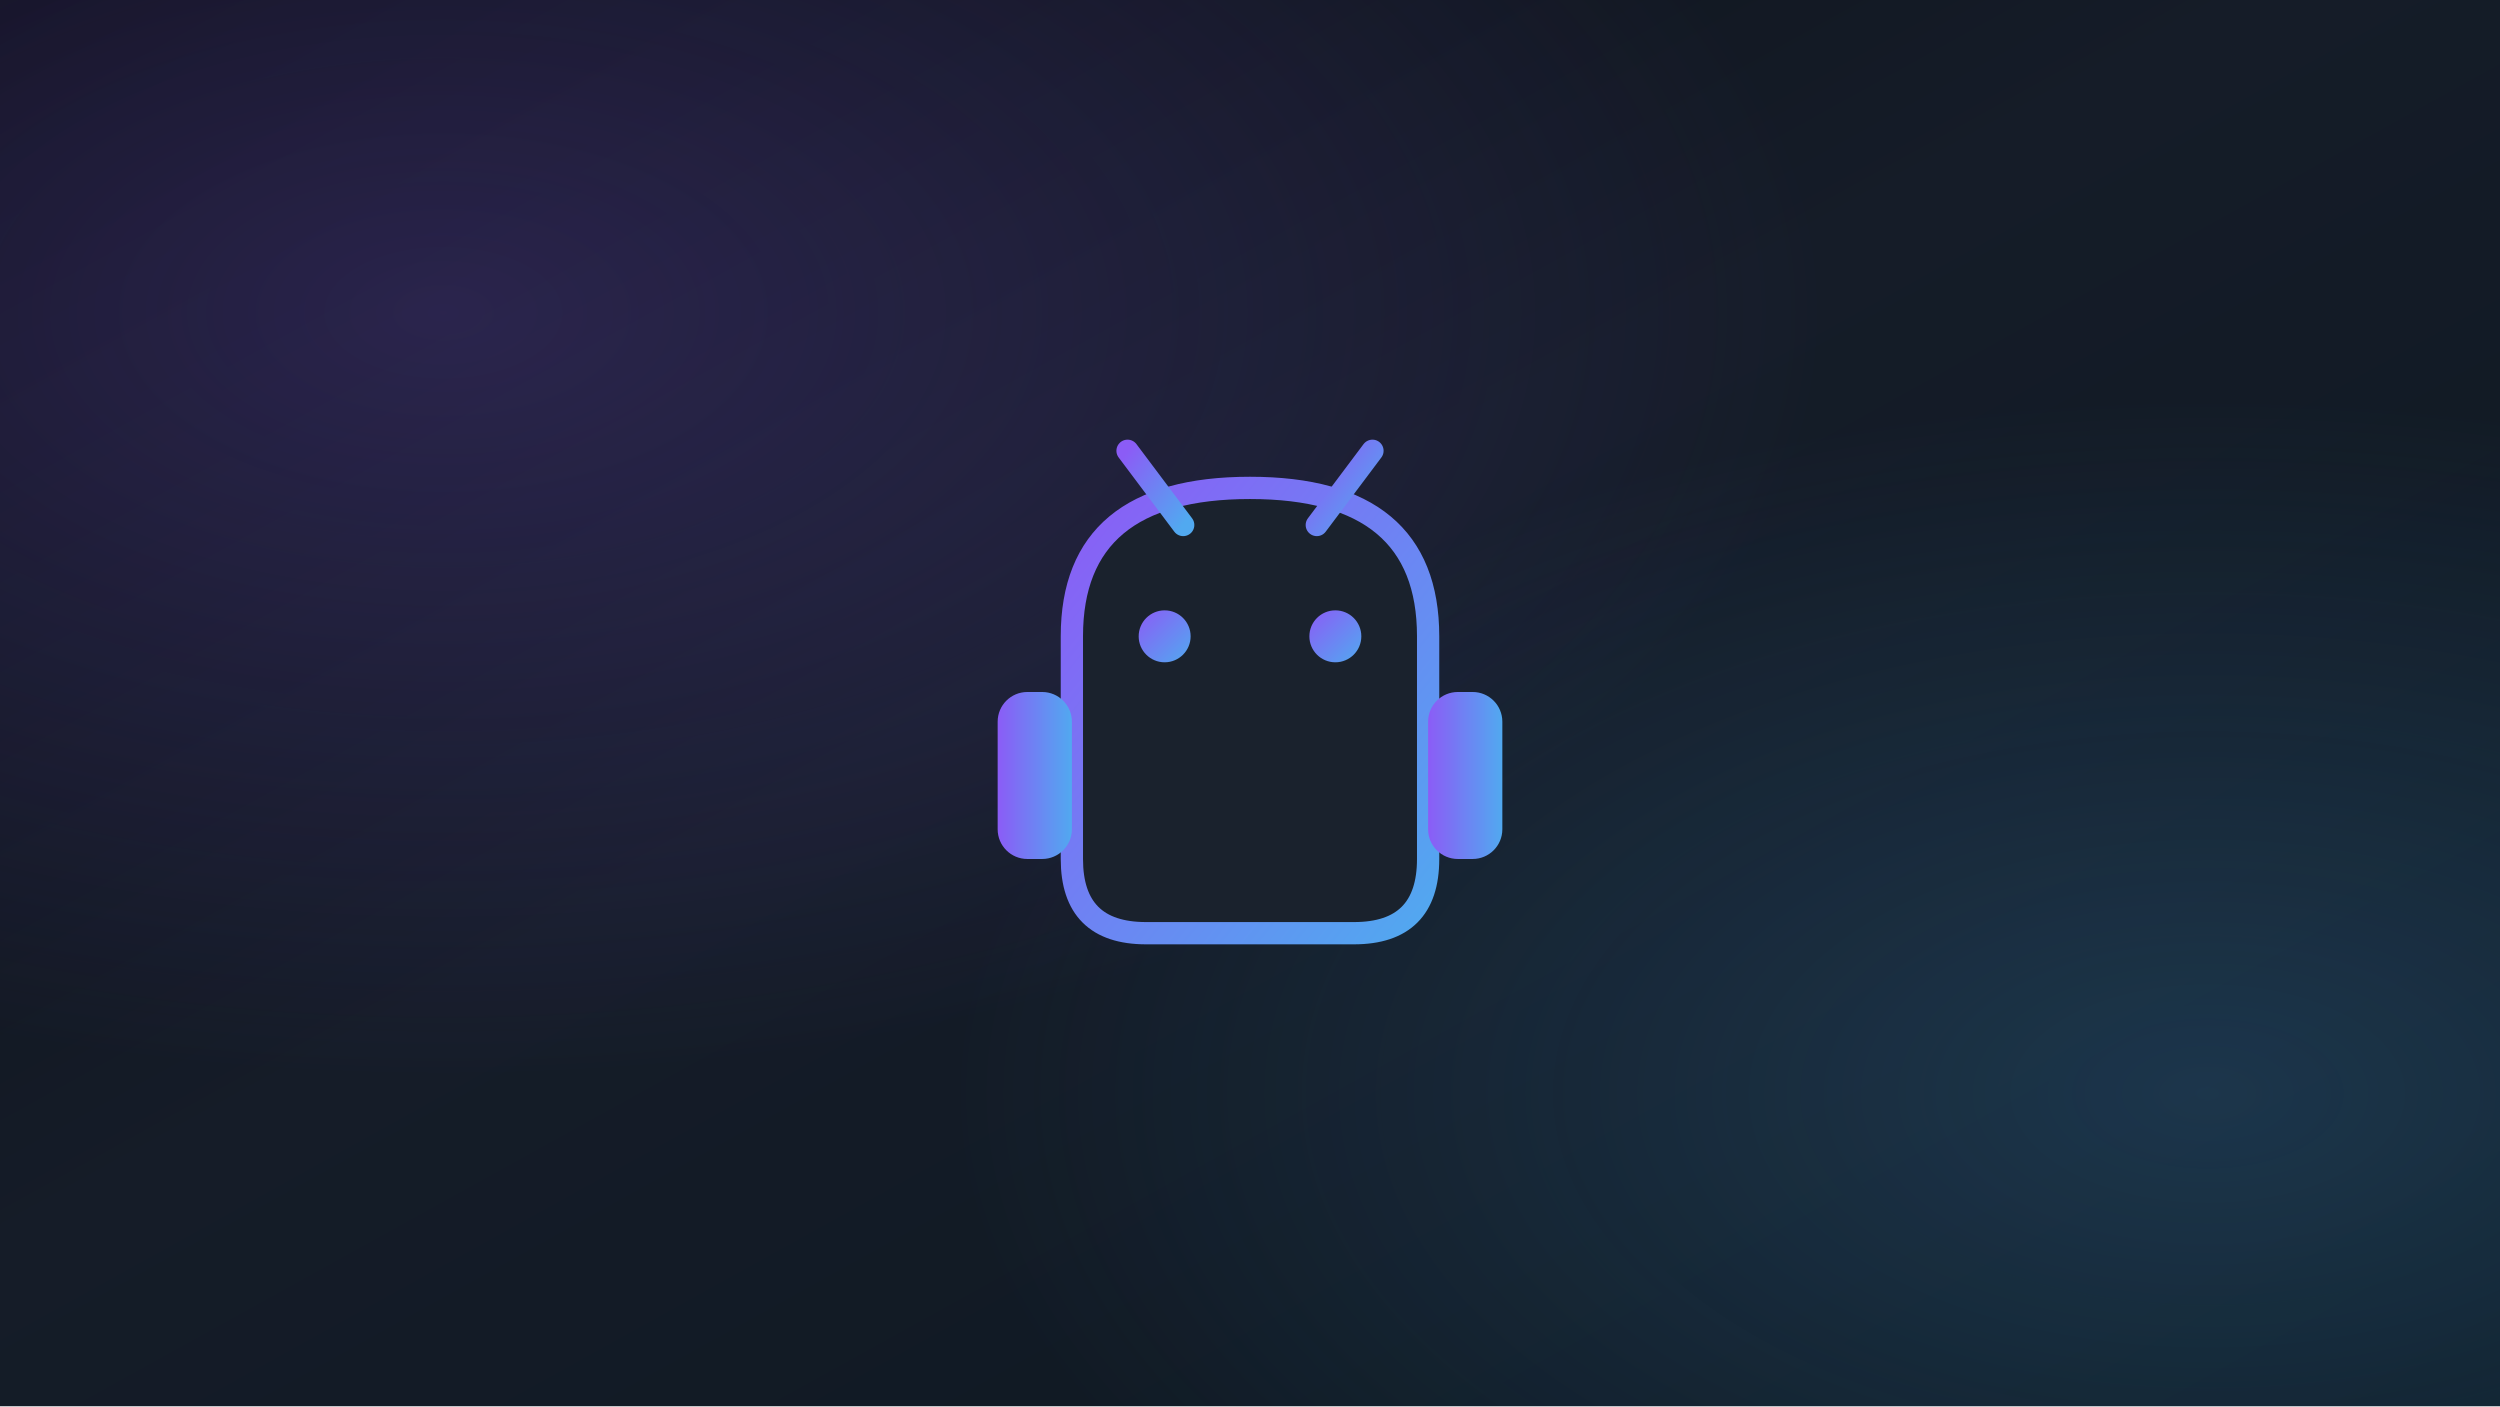
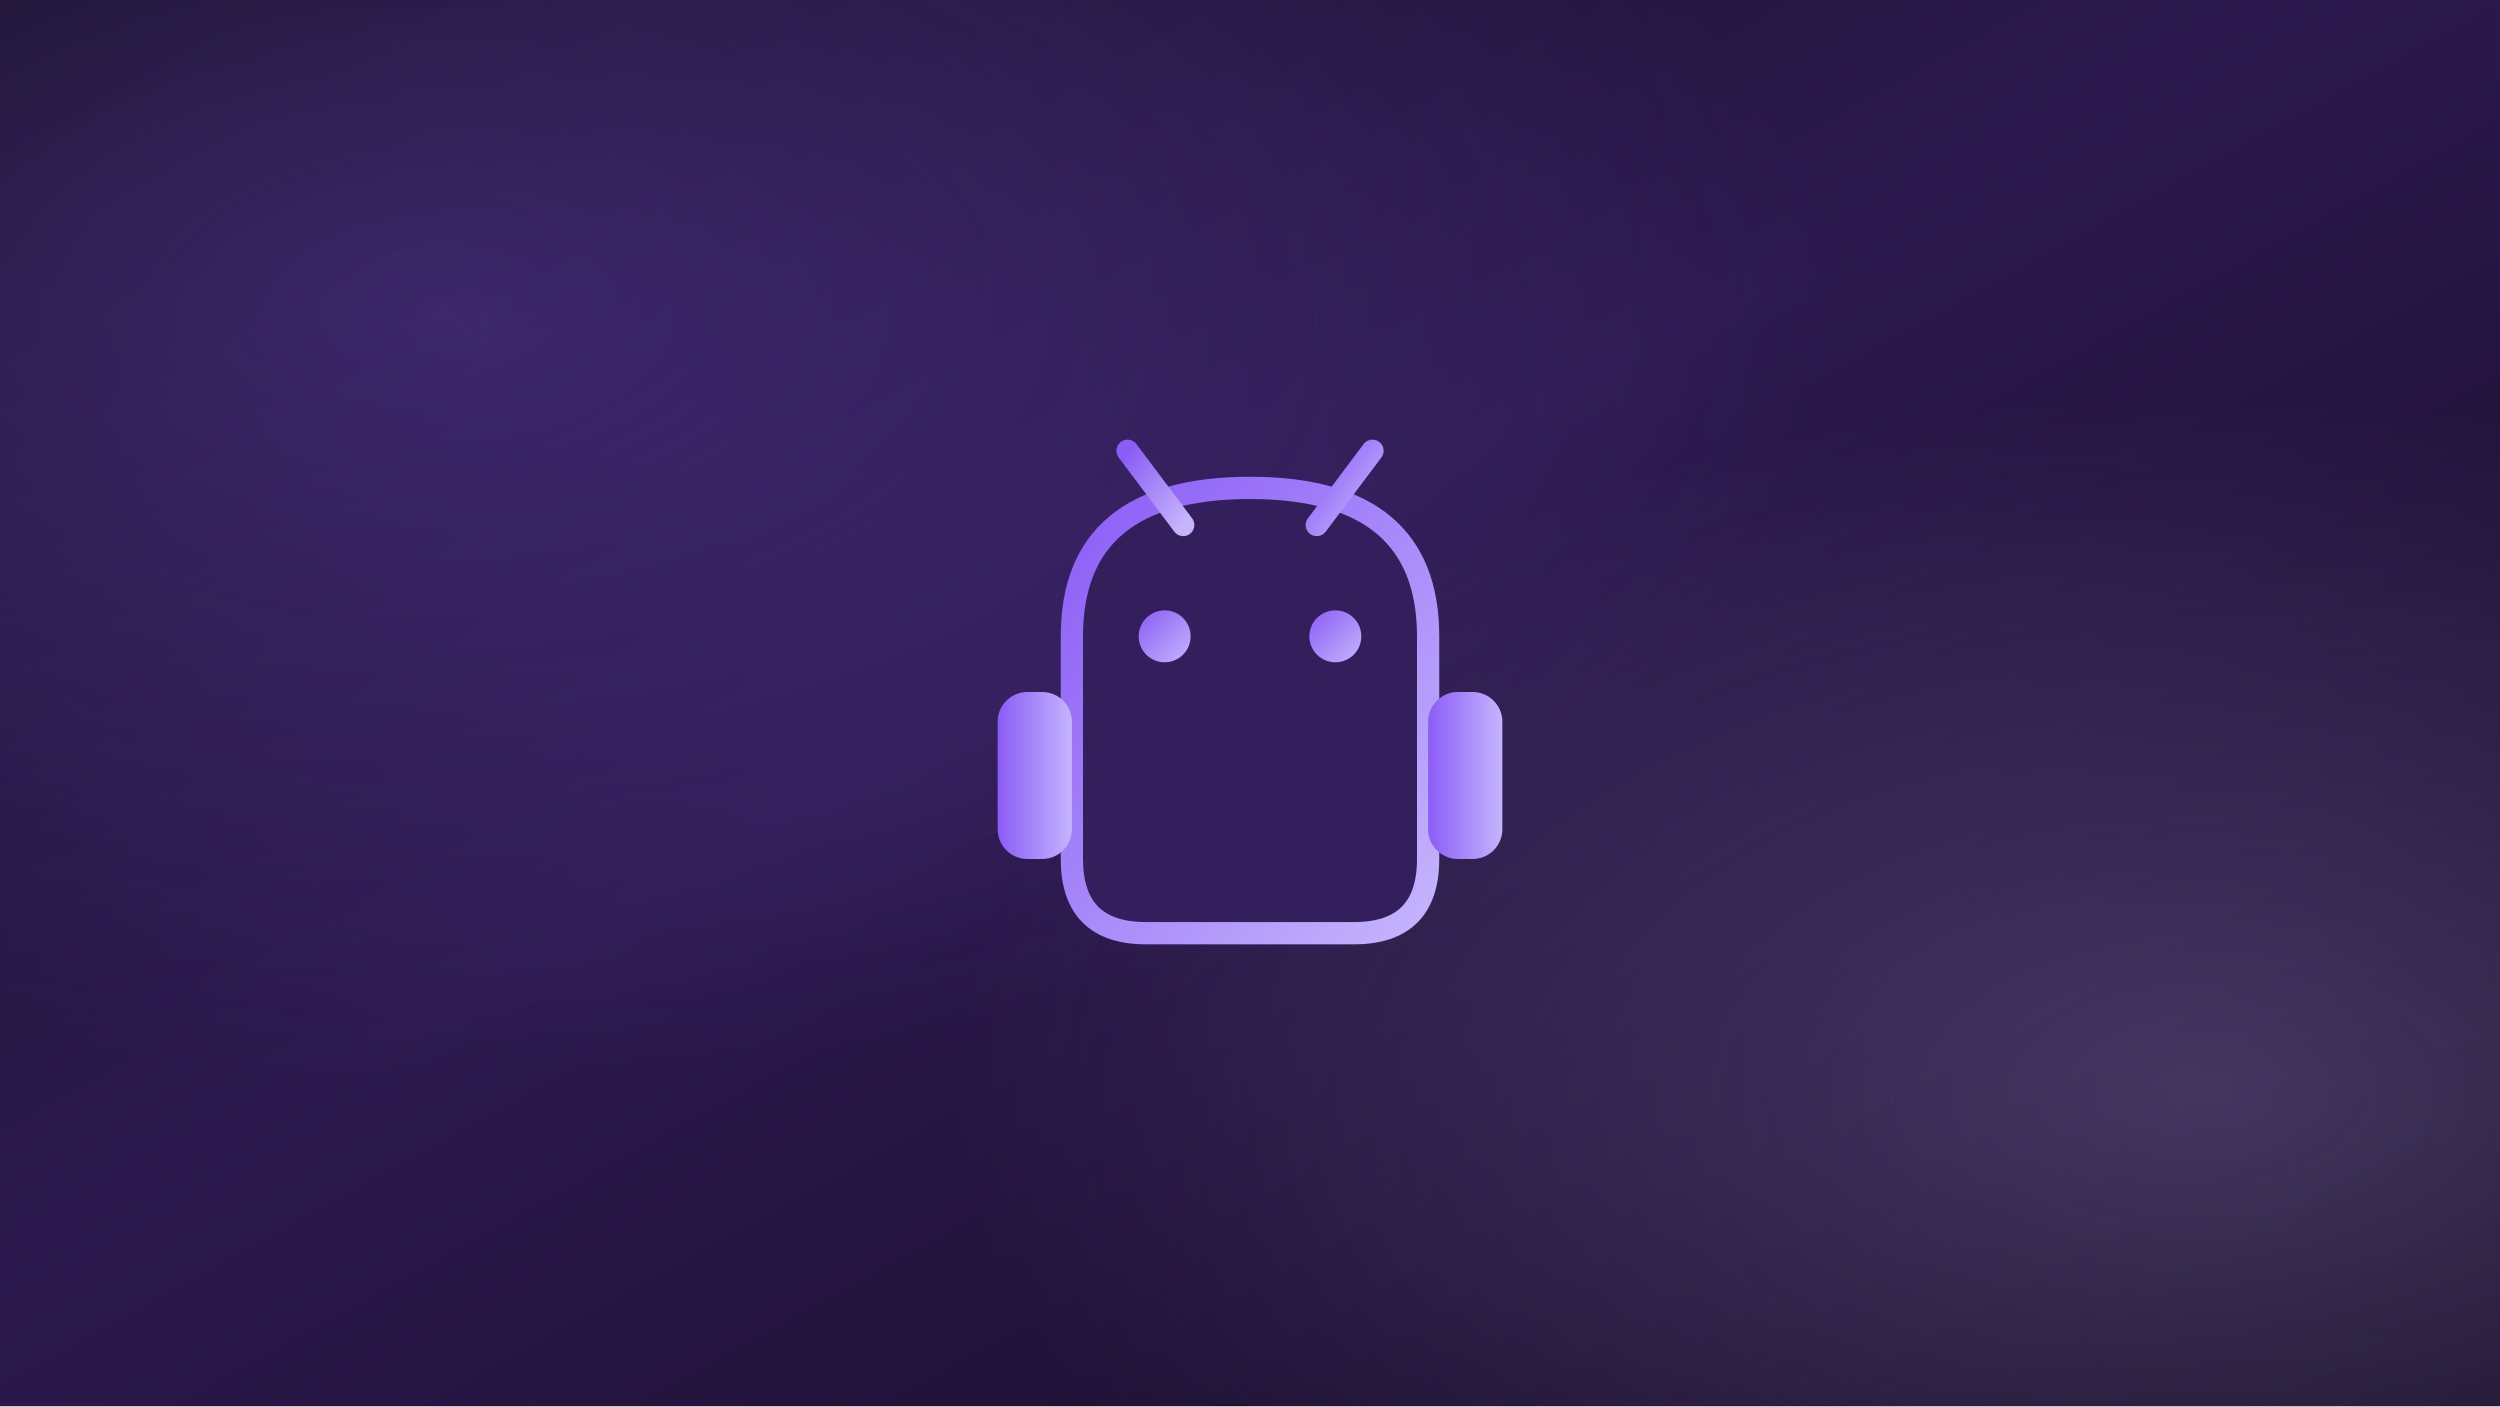
<svg xmlns="http://www.w3.org/2000/svg" viewBox="0 0 1280 720" width="1280" height="720" role="img" aria-label="jotty-android">
  <defs>
    <linearGradient id="ac" x1="0" y1="0" x2="1" y2="1">
      <stop offset="0" stop-color="#8b5cf6" />
-       <stop offset="1" stop-color="#51a9f0" />
+       <stop offset="1" stop-color="#c4b5fd" />
    </linearGradient>
    <linearGradient id="gWarm" x1="0%" y1="0%" x2="100%" y2="0%">
      <stop offset="0%" stop-color="#8b5cf6" />
-       <stop offset="100%" stop-color="#51a9f0" />
+       <stop offset="100%" stop-color="#c4b5fd" />
    </linearGradient>
    <linearGradient id="canvasGrad" x1="0%" y1="0%" x2="100%" y2="100%">
-       <stop offset="0%" stop-color="#0a0e14" />
-       <stop offset="45%" stop-color="#151c28" />
-       <stop offset="100%" stop-color="#0c1820" />
-     </linearGradient>
-     <linearGradient id="bg" x1="0" y1="0" x2="1" y2="1">
-       <stop offset="0" stop-color="#1e1b4b" />
-       <stop offset="0.55" stop-color="#0f3a4a" />
-       <stop offset="1" stop-color="#0f766e" />
+       <stop offset="0%" stop-color="#120e1f" />
+       <stop offset="45%" stop-color="#2c1a4e" />
+       <stop offset="100%" stop-color="#12081f" />
    </linearGradient>
    <radialGradient id="glowA" cx="18%" cy="22%" r="55%">
-       <stop offset="0%" stop-color="#8b5cf6" stop-opacity="0.22" />
+       <stop offset="0%" stop-color="#8b5cf6" stop-opacity="0.28" />
      <stop offset="100%" stop-color="#8b5cf6" stop-opacity="0" />
    </radialGradient>
    <radialGradient id="glowB" cx="88%" cy="78%" r="50%">
-       <stop offset="0%" stop-color="#51a9f0" stop-opacity="0.20" />
-       <stop offset="100%" stop-color="#51a9f0" stop-opacity="0" />
+       <stop offset="0%" stop-color="#c4b5fd" stop-opacity="0.24" />
+       <stop offset="100%" stop-color="#c4b5fd" stop-opacity="0" />
    </radialGradient>
  </defs>
  <rect width="1280" height="720" fill="url(#canvasGrad)" />
  <rect width="1280" height="720" fill="url(#glowA)" />
  <rect width="1280" height="720" fill="url(#glowB)" />
  <g transform="translate(396.8 116.8) scale(0.95)">
-     <path d="M160 220 Q160 140 256 140 Q352 140 352 220 L352 340 Q352 380 312 380 L200 380 Q160 380 160 340 Z" fill="#1a222d" stroke="url(#ac)" stroke-width="12" />
+     <path d="M160 220 Q160 140 256 140 Q352 140 352 220 L352 340 Q352 380 312 380 L200 380 Q160 380 160 340 Z" fill="#331f5b" stroke="url(#ac)" stroke-width="12" />
    <circle cx="210" cy="220" r="14" fill="url(#ac)" />
    <circle cx="302" cy="220" r="14" fill="url(#ac)" />
    <line x1="190" y1="120" x2="220" y2="160" stroke="url(#ac)" stroke-width="12" stroke-linecap="round" />
    <line x1="322" y1="120" x2="292" y2="160" stroke="url(#ac)" stroke-width="12" stroke-linecap="round" />
    <rect x="120" y="250" width="40" height="90" rx="16" fill="url(#gWarm)" />
    <rect x="352" y="250" width="40" height="90" rx="16" fill="url(#gWarm)" />
  </g>
</svg>
